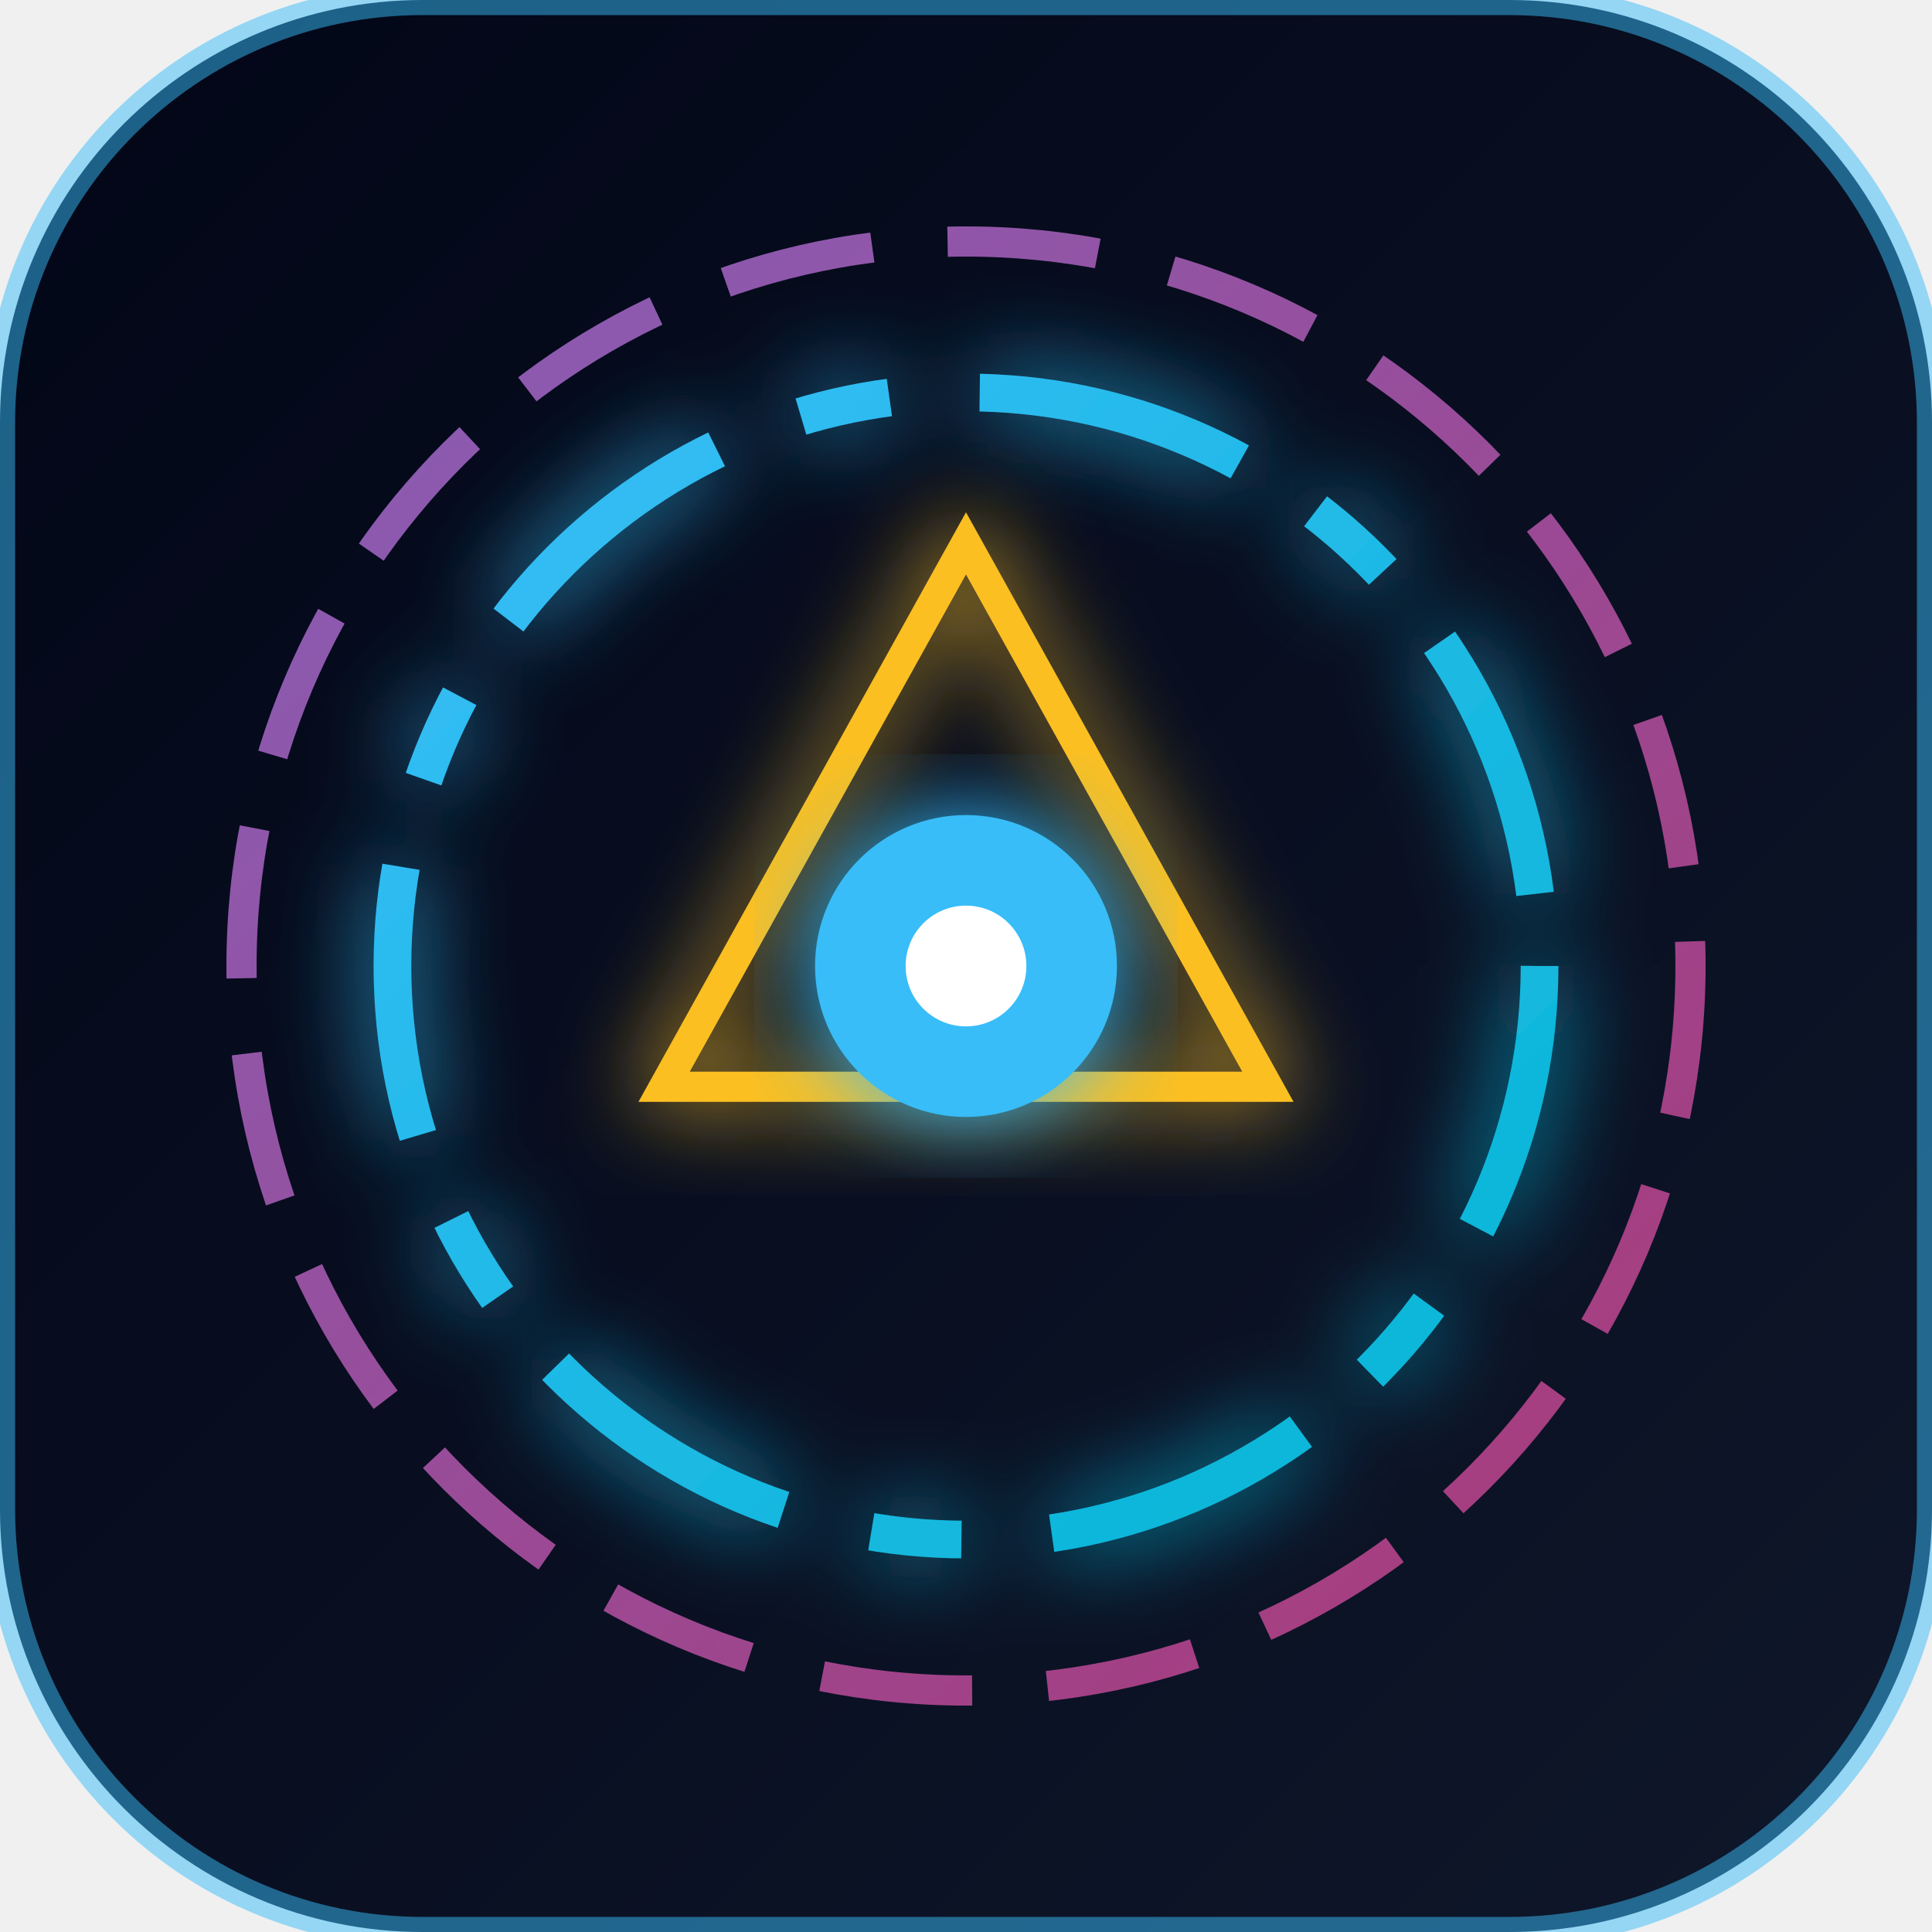
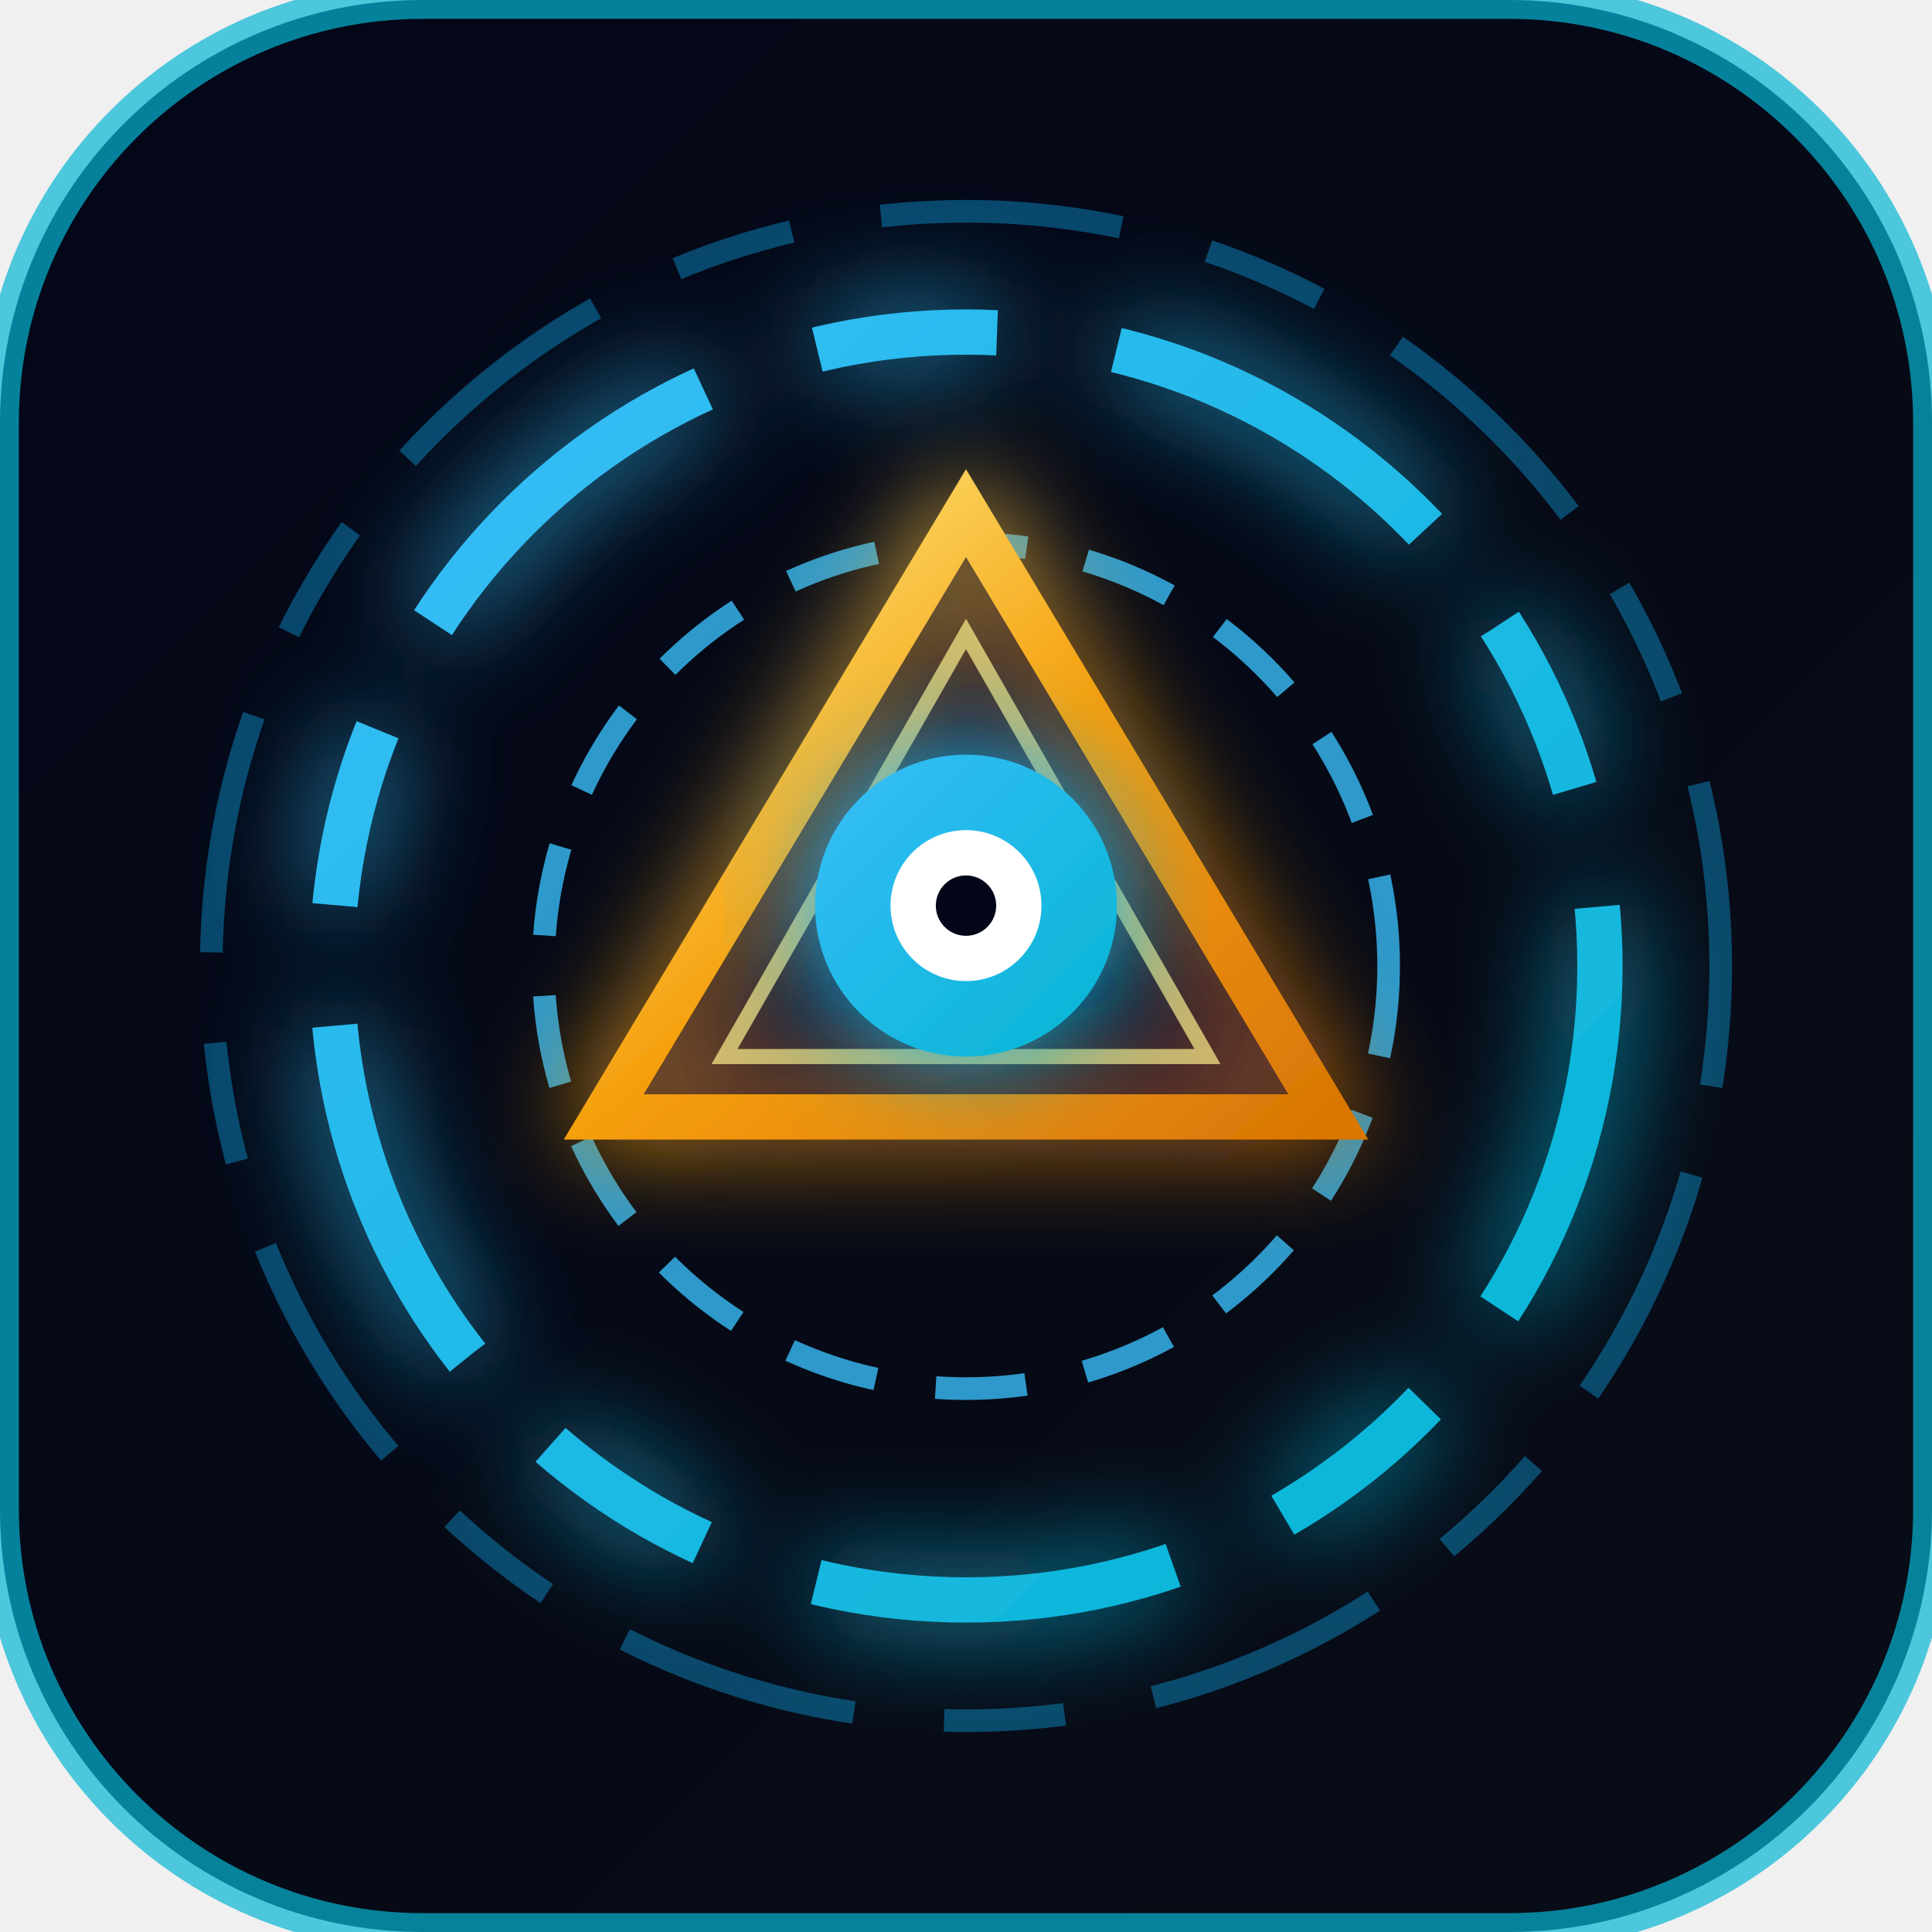
<svg xmlns="http://www.w3.org/2000/svg" viewBox="0 0 128 128" width="100%" height="100%">
  <defs>
-     <linearGradient id="favGrad" x1="0%" y1="0%" x2="100%" y2="100%">
+     <linearGradient id="jarvisBg" x1="0%" y1="0%" x2="100%" y2="100%">
      <stop offset="0%" stop-color="#020617" />
-       <stop offset="100%" stop-color="#0f172a" />
+       <stop offset="100%" stop-color="#090d16" />
    </linearGradient>
-     <linearGradient id="favCyan" x1="0%" y1="0%" x2="100%" y2="100%">
+     <linearGradient id="jarvisCyan" x1="0%" y1="0%" x2="100%" y2="100%">
      <stop offset="0%" stop-color="#38bdf8" />
      <stop offset="100%" stop-color="#06b6d4" />
    </linearGradient>
-     <linearGradient id="favPurple" x1="0%" y1="0%" x2="100%" y2="100%">
-       <stop offset="0%" stop-color="#c084fc" />
-       <stop offset="100%" stop-color="#ec4899" />
+     <linearGradient id="jarvisGold" x1="0%" y1="0%" x2="100%" y2="100%">
+       <stop offset="0%" stop-color="#fef08a" />
+       <stop offset="50%" stop-color="#f59e0b" />
+       <stop offset="100%" stop-color="#d97706" />
    </linearGradient>
-     <filter id="favGlow" x="-20%" y="-20%" width="140%" height="140%">
-       <feGaussianBlur stdDeviation="3" result="blur" />
+     <filter id="arcGlow" x="-30%" y="-30%" width="160%" height="160%">
+       <feGaussianBlur stdDeviation="3.5" result="blur" />
      <feMerge>
        <feMergeNode in="blur" />
        <feMergeNode in="SourceGraphic" />
      </feMerge>
    </filter>
  </defs>
-   <rect width="128" height="128" rx="28" fill="url(#favGrad)" stroke="#38bdf8" stroke-width="2" stroke-opacity="0.5" />
-   <circle cx="64" cy="64" r="48" stroke="url(#favPurple)" stroke-width="2" stroke-dasharray="10 5" fill="none" opacity="0.7" />
-   <circle cx="64" cy="64" r="38" stroke="url(#favCyan)" stroke-width="2.5" stroke-dasharray="18 6 6 6" fill="none" filter="url(#favGlow)" />
-   <polygon points="64,36 84,72 44,72" stroke="#fbbf24" stroke-width="2" fill="none" filter="url(#favGlow)" />
-   <circle cx="64" cy="64" r="10" fill="#38bdf8" filter="url(#favGlow)" />
-   <circle cx="64" cy="64" r="4" fill="#ffffff" />
+   <rect width="128" height="128" rx="28" fill="url(#jarvisBg)" stroke="#06b6d4" stroke-width="2.5" stroke-opacity="0.7" />
+   <circle cx="64" cy="64" r="50" stroke="#0ea5e9" stroke-width="1.5" stroke-dasharray="8 6 16 6" fill="none" opacity="0.4" />
+   <circle cx="64" cy="64" r="42" stroke="url(#jarvisCyan)" stroke-width="3" stroke-dasharray="24 8 12 8" fill="none" filter="url(#arcGlow)" />
+   <circle cx="64" cy="64" r="28" stroke="#38bdf8" stroke-width="1.5" stroke-dasharray="6 4" fill="none" opacity="0.8" />
+   <polygon points="64,34 88,74 40,74" stroke="url(#jarvisGold)" stroke-width="3" fill="#0f172a" fill-opacity="0.6" filter="url(#arcGlow)" />
+   <polygon points="64,42 80,70 48,70" stroke="#fef08a" stroke-width="1" fill="none" opacity="0.7" />
+   <circle cx="64" cy="60" r="10" fill="url(#jarvisCyan)" filter="url(#arcGlow)" />
+   <circle cx="64" cy="60" r="5" fill="#ffffff" />
+   <circle cx="64" cy="60" r="2" fill="#020617" />
</svg>
